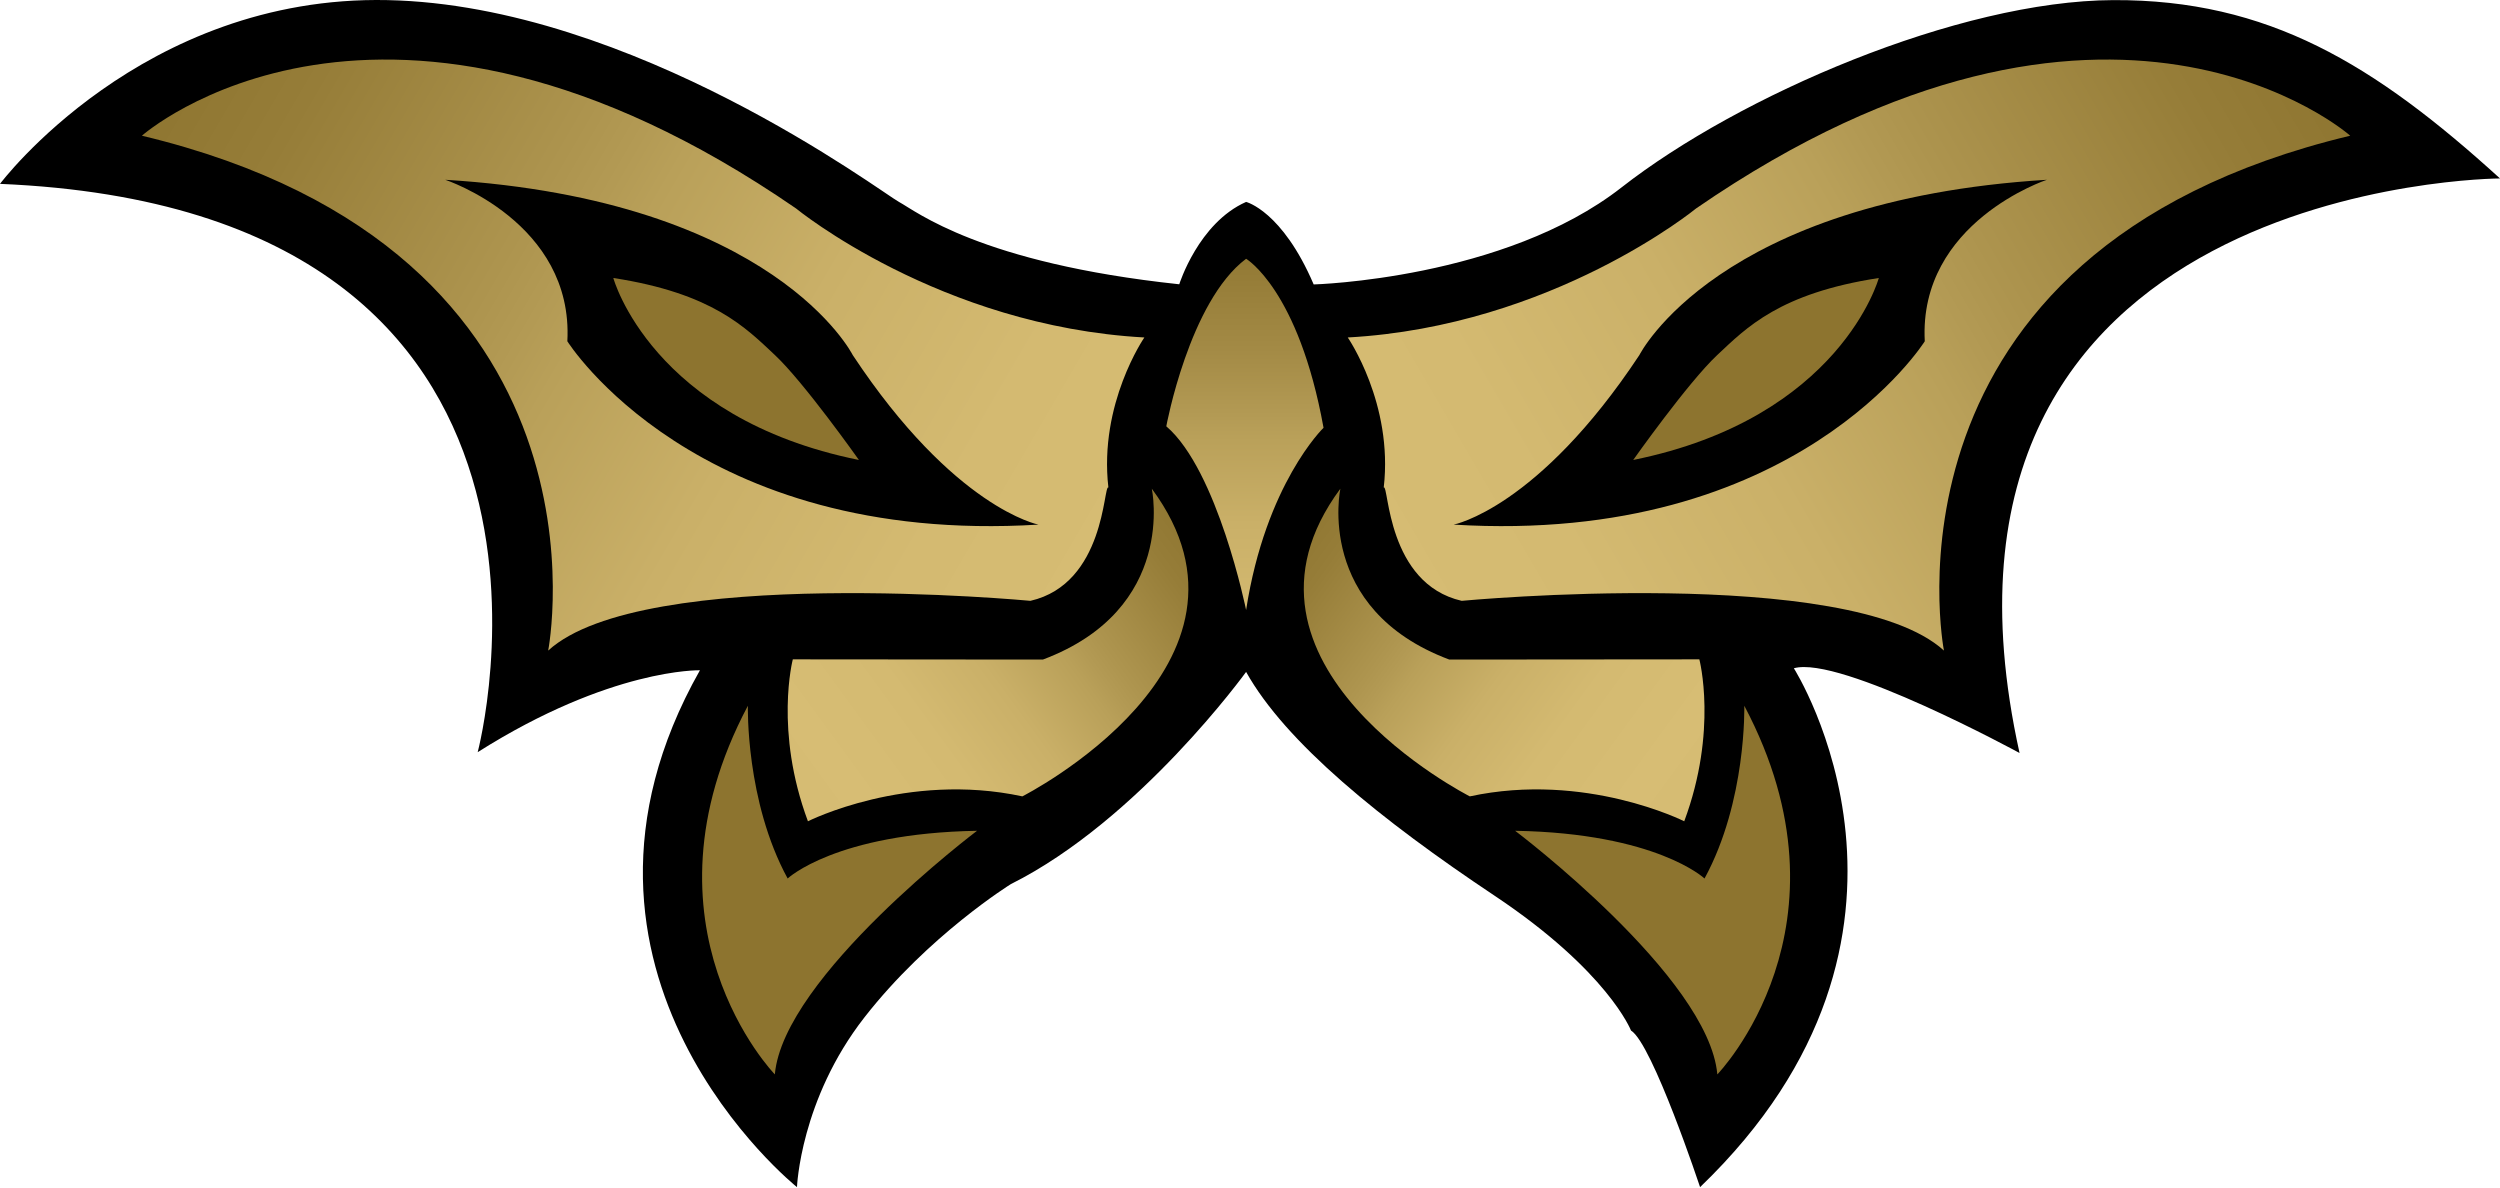
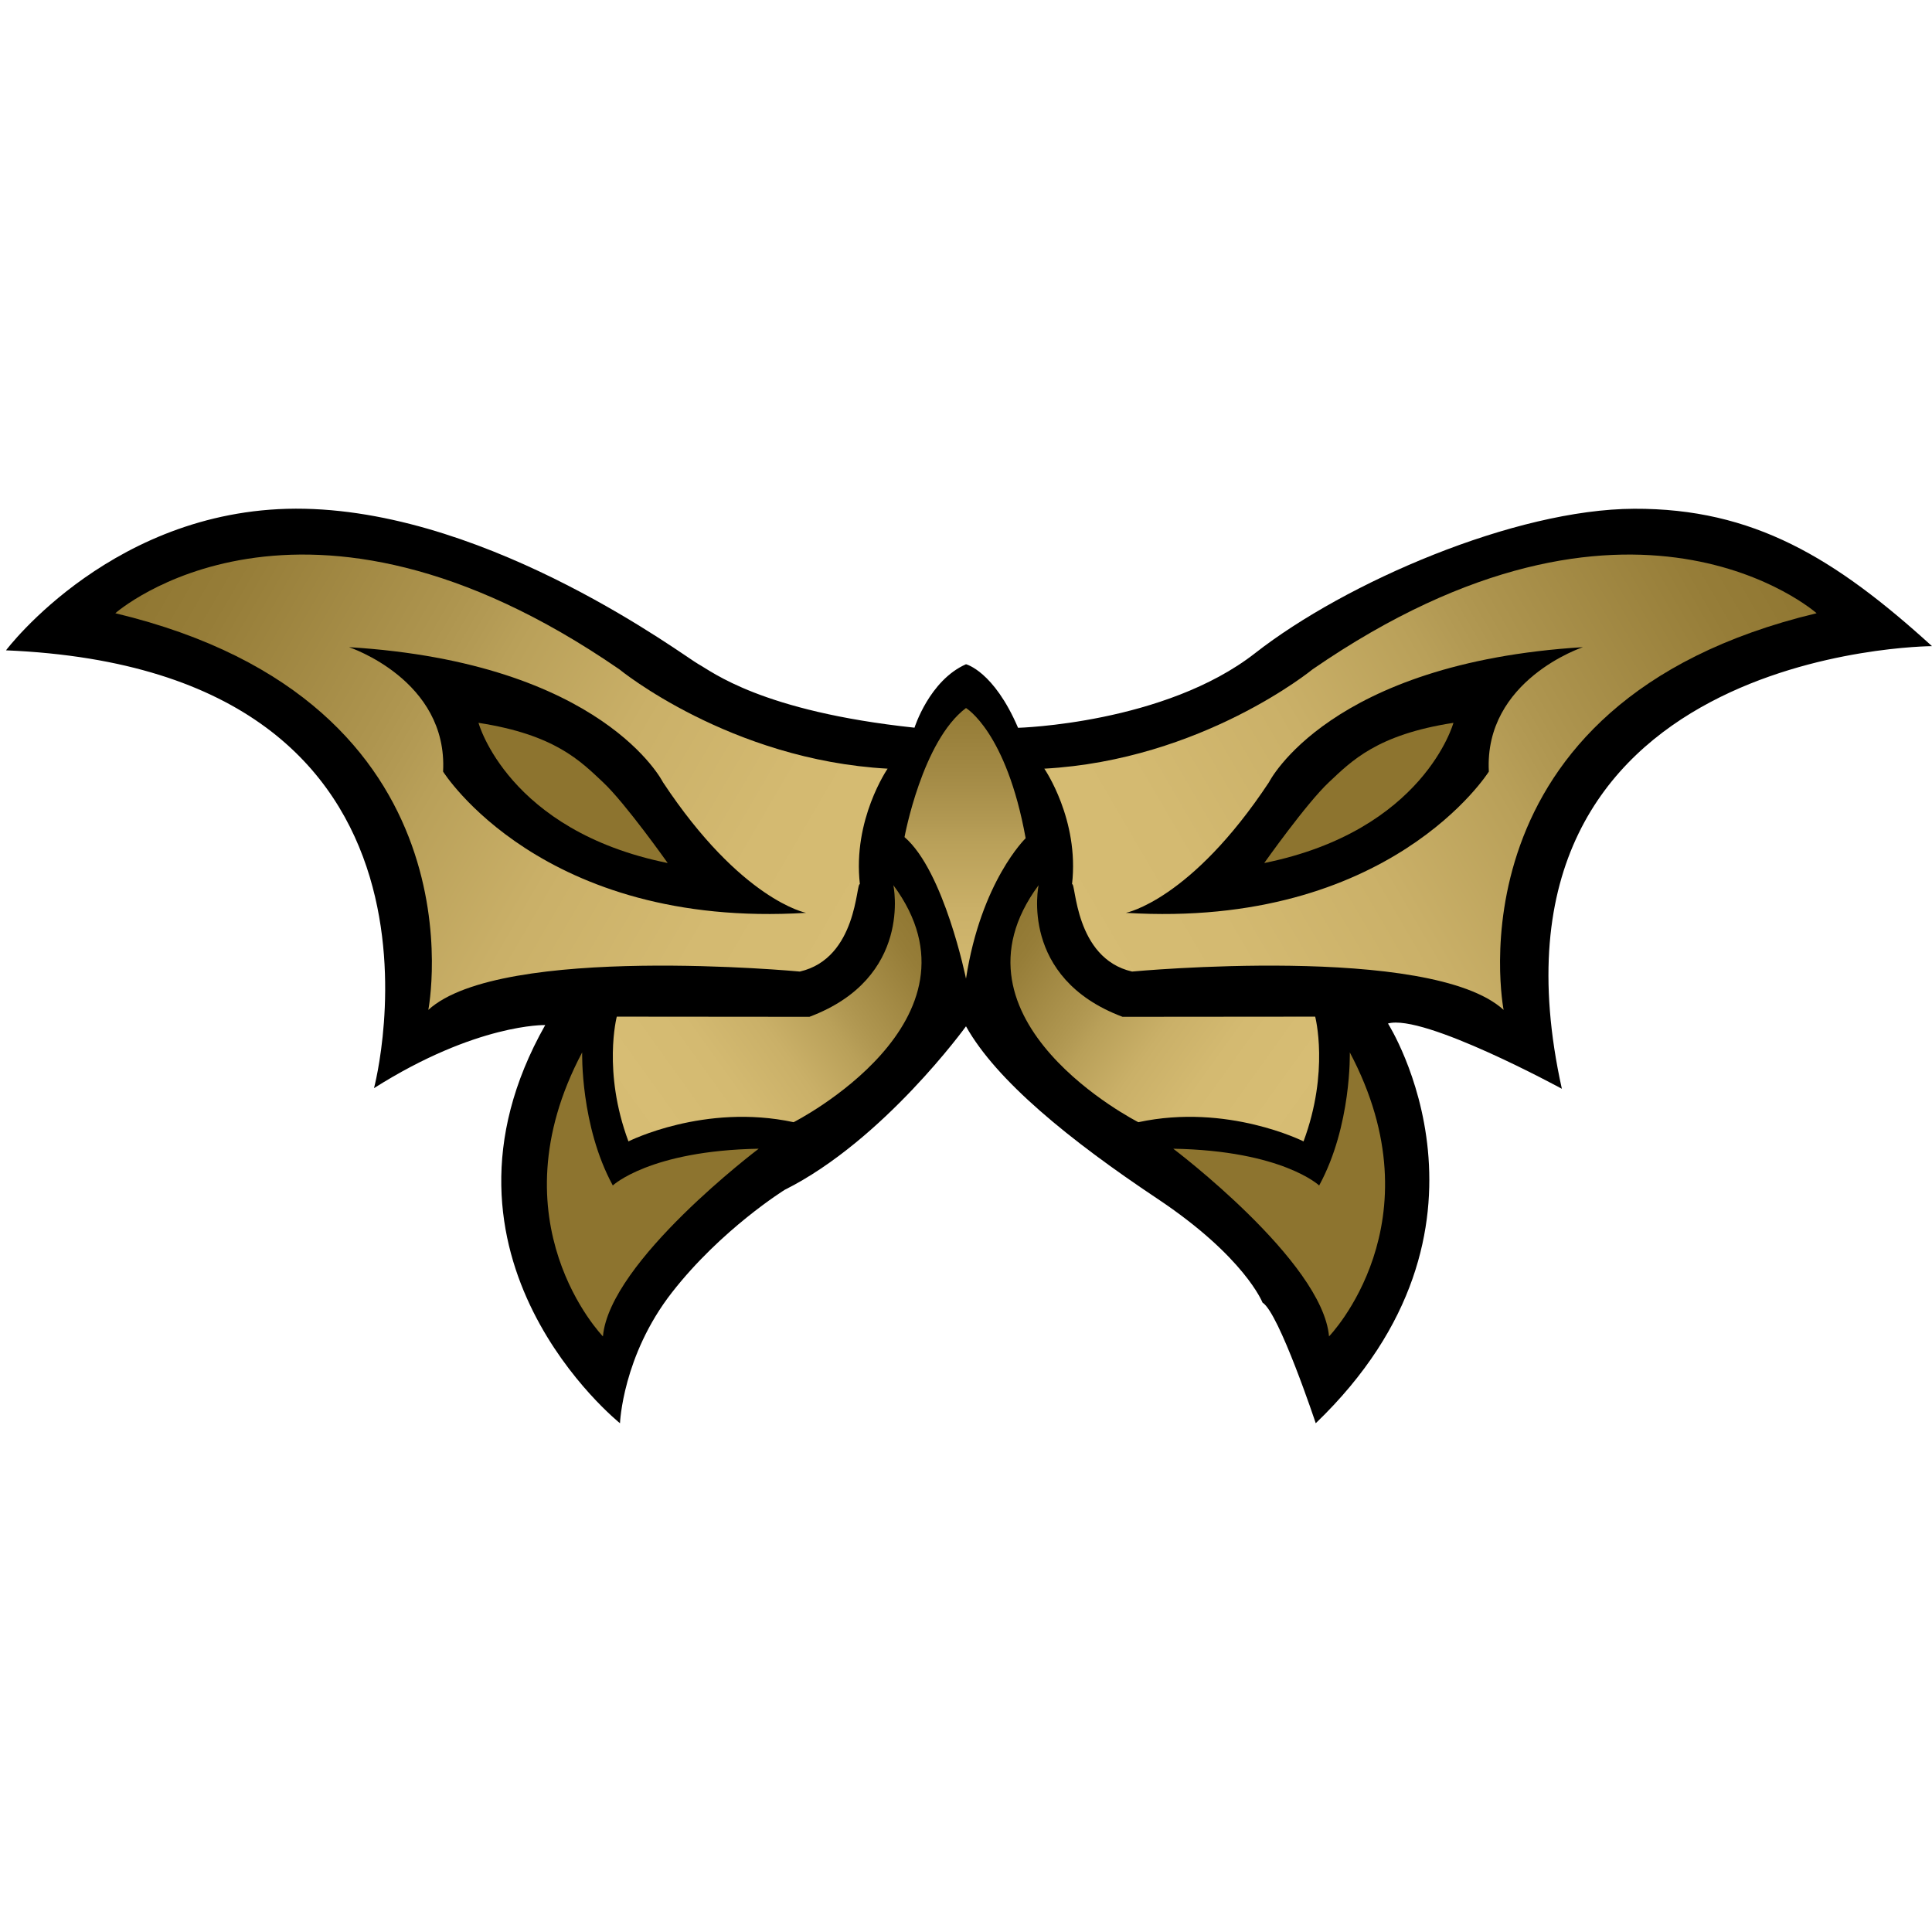
- <svg xmlns="http://www.w3.org/2000/svg" xmlns:xlink="http://www.w3.org/1999/xlink" id="Layer_2" width="610.097" height="289.706" viewBox="0 0 610.097 289.706">
-   <defs>
-     <style>.cls-1{fill:url(#linear-gradient-3);}.cls-1,.cls-2,.cls-3,.cls-4,.cls-5,.cls-6,.cls-7,.cls-8,.cls-9,.cls-10{fill-rule:evenodd;}.cls-2{fill:url(#linear-gradient-5);}.cls-3{fill:url(#linear-gradient-2);}.cls-4{fill:url(#linear-gradient-9);}.cls-5{fill:url(#linear-gradient-6);}.cls-6{fill:url(#linear-gradient-4);}.cls-8{fill:url(#linear-gradient-7);}.cls-9{fill:url(#linear-gradient-8);}.cls-10{fill:url(#linear-gradient);}</style>
-     <linearGradient id="linear-gradient" x1="-1.901" y1="540.826" x2="-.901" y2="540.826" gradientTransform="translate(-151293.158 272902.307) rotate(29.21101) scale(576.9469 -576.9469)" gradientUnits="userSpaceOnUse">
-       <stop offset="0" stop-color="#8d742f" />
-       <stop offset=".07" stop-color="#967d38" />
-       <stop offset=".18" stop-color="#ae954f" />
-       <stop offset=".2" stop-color="#b39a54" />
-       <stop offset=".22" stop-color="#b9a059" />
-       <stop offset=".3" stop-color="#cab068" />
-       <stop offset=".39" stop-color="#d4ba71" />
-       <stop offset=".5" stop-color="#d7bd74" />
-       <stop offset=".61" stop-color="#d4ba71" />
-       <stop offset=".7" stop-color="#cab068" />
-       <stop offset=".78" stop-color="#b9a059" />
-       <stop offset=".8" stop-color="#b39a54" />
-       <stop offset=".86" stop-color="#a38a45" />
-       <stop offset=".94" stop-color="#937a35" />
-       <stop offset="1" stop-color="#8d742f" />
-     </linearGradient>
-     <linearGradient id="linear-gradient-2" x1="-1.901" y1="540.866" x2="-.901" y2="540.866" gradientTransform="translate(263.6358 24108.592) scale(59.93475 -44.40758)" gradientUnits="userSpaceOnUse">
-       <stop offset="0" stop-color="#8d742f" />
-       <stop offset="1" stop-color="#8d742f" />
-     </linearGradient>
-     <linearGradient id="linear-gradient-3" gradientTransform="translate(151901.333 272902.307) rotate(150.789) scale(576.9469)" xlink:href="#linear-gradient" />
-     <linearGradient id="linear-gradient-4" gradientTransform="translate(344.539 24108.592) rotate(-180) scale(59.93475 44.40758)" xlink:href="#linear-gradient-2" />
-     <linearGradient id="linear-gradient-5" y1="540.87" y2="540.87" gradientTransform="translate(145627.482 473.9855) rotate(-89.73596) scale(268.6855 -268.6855)" xlink:href="#linear-gradient" />
-     <linearGradient id="linear-gradient-6" y1="540.909" y2="540.909" gradientTransform="translate(-69153.362 -95783.418) rotate(144.2934) scale(218.9131 -218.9131)" xlink:href="#linear-gradient" />
-     <linearGradient id="linear-gradient-7" y1="540.909" y2="540.909" gradientTransform="translate(69761.549 -95783.418) rotate(35.70664) scale(218.9131)" xlink:href="#linear-gradient" />
-     <linearGradient id="linear-gradient-8" x1="-1.901" y1="540.866" x2="-.901" y2="540.866" gradientTransform="translate(298.913 48877.665) scale(67.09479 -89.96767)" xlink:href="#linear-gradient-2" />
-     <linearGradient id="linear-gradient-9" x1="-1.901" y1="540.866" x2="-.901" y2="540.866" gradientTransform="translate(309.2739 48877.665) rotate(-180) scale(67.09479 89.96767)" xlink:href="#linear-gradient-2" />
-   </defs>
-   <g id="Layer_1-2">
-     <g id="R">
-       <path class="cls-7" d="M116.574,183.559S151.806,51.256,0,44.871C0,44.871,34.596-1.245,94.572.026c59.976,1.271,120.595,46.981,124.811,49.251,4.217,2.269,19.774,14.913,68.403,20.099,0,0,4.682-14.963,16.31-20.099,0,0,8.795,2.162,16.494,20.138,0,0,46.481-1.274,75.111-23.664C424.336,23.361,477.923.182,515.726.026c37.81-.156,63.697,15.627,94.371,43.523,0,0-148.19.565-117.247,140.212,0,0-43.837-23.889-55.08-20.677,0,0,41.347,64.881-22.883,126.622,0,0-11.64-35.007-16.86-38.218,0,0-5.618-14.452-33.317-32.918-27.699-18.466-50.968-37.334-60.612-54.597,0,0-26.102,36.13-57.412,51.786,0,0-20.074,12.444-35.728,32.517-15.661,20.072-16.463,41.43-16.463,41.43,0,0-65.435-52.269-23.684-126.134,0,0-21.757-.571-54.235,19.987Z" />
-       <path class="cls-10" d="M133.779,158.766s19.039-97.361-99.15-125.648c0,0,58.507-51.898,159.64,17.756,0,0,35.025,28.727,85.001,31.482,0,0-11.138,16.134-8.782,36.598-1.242-.747-.759,23.475-19.021,27.672,0,0-94.628-8.933-117.688,12.14ZM108.65,43.87s31.359,10.35,29.805,39.412c0,0,31.236,49.88,114.976,44.744,0,0-20.545-3.925-45.331-41.375,0,0-18.923-37.838-99.45-42.78Z" />
-       <path class="cls-3" d="M149.673,67.841s9.315,34.16,59.933,44.408c0,0-13.354-18.901-20.496-25.599-7.142-6.698-15.214-15.083-39.437-18.809Z" />
-       <path class="cls-1" d="M474.396,158.766s-19.039-97.361,99.15-125.648c0,0-58.507-51.898-159.64,17.756,0,0-35.025,28.727-85.001,31.482,0,0,11.138,16.134,8.782,36.598,1.242-.747.759,23.475,19.021,27.672,0,0,94.628-8.933,117.688,12.14ZM499.524,43.87s-31.359,10.35-29.805,39.412c0,0-31.236,49.88-114.976,44.744,0,0,20.545-3.925,45.331-41.375,0,0,18.923-37.838,99.45-42.78Z" />
-       <path class="cls-6" d="M458.502,67.841s-9.315,34.16-59.933,44.408c0,0,13.354-18.901,20.496-25.599,7.142-6.698,15.214-15.083,39.437-18.809Z" />
-       <path class="cls-2" d="M284.623,104.035s5.594-30.485,19.474-40.886c0,0,12.803,7.532,18.898,41.245,0,0-14.125,13.628-18.898,44.472,0,0-6.922-34.071-19.474-44.83Z" />
-       <path class="cls-5" d="M193.478,160.908s-4.559,17.37,3.69,39.517c0,0,24.1-12.159,52.326-6.08,0,0,63.391-32.14,31.591-75.084,0,0,6.322,29.347-26.579,41.699l-61.029-.053Z" />
-       <path class="cls-8" d="M414.709,160.908s4.559,17.37-3.69,39.517c0,0-24.1-12.159-52.326-6.08,0,0-63.391-32.14-31.591-75.084,0,0-6.322,29.347,26.579,41.699l61.029-.053Z" />
-       <path class="cls-9" d="M189.09,262.197s-35.104-36.124-6.579-89.968c0,0-.606,23.233,9.706,42.159,0,0,11.677-11.034,46.218-11.643,0,0-47.252,35.632-49.345,59.452Z" />
-       <path class="cls-4" d="M419.097,262.197s35.104-36.124,6.579-89.968c0,0,.606,23.233-9.706,42.159,0,0-11.677-11.034-46.218-11.643,0,0,47.252,35.632,49.345,59.452Z" />
+ <svg xmlns="http://www.w3.org/2000/svg" width="100%" height="100%" viewBox="0 0 1000 1000" version="1.1" xml:space="preserve" style="fill-rule:evenodd;clip-rule:evenodd;stroke-linejoin:round;stroke-miterlimit:2;">
+   <g transform="matrix(1,0,0,1,-2416,0)">
+     <g id="R" transform="matrix(1,0,0,1,-0.333333,0)">
+       <rect x="2416.33" y="0" width="1000" height="1000" style="fill:none;" />
+       <g transform="matrix(1,0,0,1,-1207.67,0)">
+         <path d="M3817.59,563.224C3817.59,563.224 3875.16,347.042 3627.11,336.609C3627.11,336.609 3683.64,261.257 3781.64,263.333C3879.64,265.41 3978.69,340.1 3985.58,343.808C3992.47,347.516 4017.89,368.175 4097.35,376.65C4097.35,376.65 4105,352.2 4124,343.808C4124,343.808 4138.37,347.341 4150.95,376.713C4150.95,376.713 4226.9,374.632 4273.68,338.047C4320.47,301.462 4408.03,263.589 4469.8,263.333C4531.58,263.078 4573.88,288.867 4624,334.449C4624,334.449 4381.86,335.373 4432.42,563.554C4432.42,563.554 4360.79,524.52 4342.42,529.768C4342.42,529.768 4409.98,635.783 4305.03,736.667C4305.03,736.667 4286.01,679.466 4277.48,674.219C4277.48,674.219 4268.3,650.604 4223.04,620.431C4177.78,590.257 4139.76,559.427 4124,531.221C4124,531.221 4081.35,590.257 4030.19,615.839C4030.19,615.839 3997.39,636.173 3971.81,668.971C3946.22,701.768 3944.91,736.667 3944.91,736.667C3944.91,736.667 3837.99,651.26 3906.21,530.565C3906.21,530.565 3870.66,529.632 3817.59,563.224Z" />
+       </g>
+       <g transform="matrix(1,0,0,1,-1208,0)">
+         <g transform="matrix(1,0,0,1,0.333333,0)">
+           <path d="M3845.7,522.713C3845.7,522.713 3876.81,363.626 3683.69,317.406C3683.69,317.406 3779.29,232.606 3944.54,346.419C3944.54,346.419 4001.77,393.359 4083.43,397.86C4083.43,397.86 4065.23,424.223 4069.08,457.66C4067.05,456.439 4067.84,496.018 4038,502.876C4038,502.876 3883.38,488.28 3845.7,522.713ZM3804.64,334.974C3804.64,334.974 3855.88,351.885 3853.34,399.372C3853.34,399.372 3904.38,480.875 4041.21,472.483C4041.21,472.483 4007.64,466.07 3967.14,404.876C3967.14,404.876 3936.22,343.05 3804.64,334.974Z" style="fill:url(#_Linear1);" />
+         </g>
+         <g transform="matrix(1,0,0,1,0.333333,0)">
+           <path d="M3871.67,374.142C3871.67,374.142 3886.89,429.959 3969.6,446.704C3969.6,446.704 3947.78,415.82 3936.11,404.876C3924.44,393.932 3911.25,380.231 3871.67,374.142Z" style="fill:url(#_Linear2);" />
+         </g>
+       </g>
+       <g transform="matrix(-1,0,0,1,7040.63,0)">
+         <g transform="matrix(1,0,0,1,0.333333,0)">
+           <path d="M3845.7,522.713C3845.7,522.713 3876.81,363.626 3683.69,317.406C3683.69,317.406 3779.29,232.606 3944.54,346.419C3944.54,346.419 4001.77,393.359 4083.43,397.86C4083.43,397.86 4065.23,424.223 4069.08,457.66C4067.05,456.439 4067.84,496.018 4038,502.876C4038,502.876 3883.38,488.28 3845.7,522.713ZM3804.64,334.974C3804.64,334.974 3855.88,351.885 3853.34,399.372C3853.34,399.372 3904.38,480.875 4041.21,472.483C4041.21,472.483 4007.64,466.07 3967.14,404.876C3967.14,404.876 3936.22,343.05 3804.64,334.974Z" style="fill:url(#_Linear3);" />
+         </g>
+         <g transform="matrix(1,0,0,1,0.333333,0)">
+           <path d="M3871.67,374.142C3871.67,374.142 3886.89,429.959 3969.6,446.704C3969.6,446.704 3947.78,415.82 3936.11,404.876C3924.44,393.932 3911.25,380.231 3871.67,374.142Z" style="fill:url(#_Linear4);" />
+         </g>
+       </g>
+       <g transform="matrix(1,0,0,1,-1207.67,0)">
+         <path d="M4092.18,433.282C4092.18,433.282 4101.32,383.47 4124,366.475C4124,366.475 4144.92,378.782 4154.88,433.868C4154.88,433.868 4131.8,456.136 4124,506.534C4124,506.534 4112.69,450.862 4092.18,433.282Z" style="fill:url(#_Linear5);" />
+       </g>
+       <g transform="matrix(1,0,0,1,-1207.67,0)">
+         <path d="M3943.25,526.212C3943.25,526.212 3935.8,554.595 3949.28,590.783C3949.28,590.783 3988.66,570.915 4034.78,580.849C4034.78,580.849 4138.36,528.332 4086.4,458.162C4086.4,458.162 4096.73,506.114 4042.97,526.298L3943.25,526.212Z" style="fill:url(#_Linear6);" />
+       </g>
+       <g transform="matrix(-1,0,0,1,7040.32,0)">
+         <path d="M3943.25,526.212C3943.25,526.212 3935.8,554.595 3949.28,590.783C3949.28,590.783 3988.66,570.915 4034.78,580.849C4034.78,580.849 4138.36,528.332 4086.4,458.162C4086.4,458.162 4096.73,506.114 4042.97,526.298L3943.25,526.212Z" style="fill:url(#_Linear7);" />
+       </g>
+       <g transform="matrix(1,0,0,1,-1207.67,0)">
+         <path d="M3936.08,691.718C3936.08,691.718 3878.72,632.692 3925.33,544.712C3925.33,544.712 3924.34,582.674 3941.19,613.599C3941.19,613.599 3960.27,595.57 4016.71,594.575C4016.71,594.575 3939.5,652.797 3936.08,691.718Z" style="fill:url(#_Linear8);" />
+       </g>
+       <g transform="matrix(-1,0,0,1,7040.32,0)">
+         <path d="M3936.08,691.718C3936.08,691.718 3878.72,632.692 3925.33,544.712C3925.33,544.712 3924.34,582.674 3941.19,613.599C3941.19,613.599 3960.27,595.57 4016.71,594.575C4016.71,594.575 3939.5,652.797 3936.08,691.718Z" style="fill:url(#_Linear9);" />
+       </g>
    </g>
  </g>
+   <defs>
+     <linearGradient id="_Linear1" x1="0" y1="0" x2="1" y2="0" gradientUnits="userSpaceOnUse" gradientTransform="matrix(822.836,460.075,-460.075,822.836,3690.4,263.291)">
+       <stop offset="0" style="stop-color:rgb(141,116,47);stop-opacity:1" />
+       <stop offset="0.07" style="stop-color:rgb(150,125,56);stop-opacity:1" />
+       <stop offset="0.18" style="stop-color:rgb(174,149,79);stop-opacity:1" />
+       <stop offset="0.2" style="stop-color:rgb(179,154,84);stop-opacity:1" />
+       <stop offset="0.22" style="stop-color:rgb(185,160,89);stop-opacity:1" />
+       <stop offset="0.3" style="stop-color:rgb(202,176,104);stop-opacity:1" />
+       <stop offset="0.39" style="stop-color:rgb(212,186,113);stop-opacity:1" />
+       <stop offset="0.5" style="stop-color:rgb(215,189,116);stop-opacity:1" />
+       <stop offset="0.61" style="stop-color:rgb(212,186,113);stop-opacity:1" />
+       <stop offset="0.7" style="stop-color:rgb(202,176,104);stop-opacity:1" />
+       <stop offset="0.78" style="stop-color:rgb(185,160,89);stop-opacity:1" />
+       <stop offset="0.8" style="stop-color:rgb(179,154,84);stop-opacity:1" />
+       <stop offset="0.86" style="stop-color:rgb(163,138,69);stop-opacity:1" />
+       <stop offset="0.94" style="stop-color:rgb(147,122,53);stop-opacity:1" />
+       <stop offset="1" style="stop-color:rgb(141,116,47);stop-opacity:1" />
+     </linearGradient>
+     <linearGradient id="_Linear2" x1="0" y1="0" x2="1" y2="0" gradientUnits="userSpaceOnUse" gradientTransform="matrix(97.9326,0,0,72.5614,3871.67,410.423)">
+       <stop offset="0" style="stop-color:rgb(141,116,47);stop-opacity:1" />
+       <stop offset="1" style="stop-color:rgb(141,116,47);stop-opacity:1" />
+     </linearGradient>
+     <linearGradient id="_Linear3" x1="0" y1="0" x2="1" y2="0" gradientUnits="userSpaceOnUse" gradientTransform="matrix(822.836,460.075,-460.075,822.836,3690.4,263.291)">
+       <stop offset="0" style="stop-color:rgb(141,116,47);stop-opacity:1" />
+       <stop offset="0.07" style="stop-color:rgb(150,125,56);stop-opacity:1" />
+       <stop offset="0.18" style="stop-color:rgb(174,149,79);stop-opacity:1" />
+       <stop offset="0.2" style="stop-color:rgb(179,154,84);stop-opacity:1" />
+       <stop offset="0.22" style="stop-color:rgb(185,160,89);stop-opacity:1" />
+       <stop offset="0.3" style="stop-color:rgb(202,176,104);stop-opacity:1" />
+       <stop offset="0.39" style="stop-color:rgb(212,186,113);stop-opacity:1" />
+       <stop offset="0.5" style="stop-color:rgb(215,189,116);stop-opacity:1" />
+       <stop offset="0.61" style="stop-color:rgb(212,186,113);stop-opacity:1" />
+       <stop offset="0.7" style="stop-color:rgb(202,176,104);stop-opacity:1" />
+       <stop offset="0.78" style="stop-color:rgb(185,160,89);stop-opacity:1" />
+       <stop offset="0.8" style="stop-color:rgb(179,154,84);stop-opacity:1" />
+       <stop offset="0.86" style="stop-color:rgb(163,138,69);stop-opacity:1" />
+       <stop offset="0.94" style="stop-color:rgb(147,122,53);stop-opacity:1" />
+       <stop offset="1" style="stop-color:rgb(141,116,47);stop-opacity:1" />
+     </linearGradient>
+     <linearGradient id="_Linear4" x1="0" y1="0" x2="1" y2="0" gradientUnits="userSpaceOnUse" gradientTransform="matrix(97.9326,0,0,72.5614,3871.67,410.423)">
+       <stop offset="0" style="stop-color:rgb(141,116,47);stop-opacity:1" />
+       <stop offset="1" style="stop-color:rgb(141,116,47);stop-opacity:1" />
+     </linearGradient>
+     <linearGradient id="_Linear5" x1="0" y1="0" x2="1" y2="0" gradientUnits="userSpaceOnUse" gradientTransform="matrix(2.02322,-439.024,439.024,2.02322,4123.53,778.269)">
+       <stop offset="0" style="stop-color:rgb(141,116,47);stop-opacity:1" />
+       <stop offset="0.07" style="stop-color:rgb(150,125,56);stop-opacity:1" />
+       <stop offset="0.18" style="stop-color:rgb(174,149,79);stop-opacity:1" />
+       <stop offset="0.2" style="stop-color:rgb(179,154,84);stop-opacity:1" />
+       <stop offset="0.22" style="stop-color:rgb(185,160,89);stop-opacity:1" />
+       <stop offset="0.3" style="stop-color:rgb(202,176,104);stop-opacity:1" />
+       <stop offset="0.39" style="stop-color:rgb(212,186,113);stop-opacity:1" />
+       <stop offset="0.5" style="stop-color:rgb(215,189,116);stop-opacity:1" />
+       <stop offset="0.61" style="stop-color:rgb(212,186,113);stop-opacity:1" />
+       <stop offset="0.7" style="stop-color:rgb(202,176,104);stop-opacity:1" />
+       <stop offset="0.78" style="stop-color:rgb(185,160,89);stop-opacity:1" />
+       <stop offset="0.8" style="stop-color:rgb(179,154,84);stop-opacity:1" />
+       <stop offset="0.86" style="stop-color:rgb(163,138,69);stop-opacity:1" />
+       <stop offset="0.94" style="stop-color:rgb(147,122,53);stop-opacity:1" />
+       <stop offset="1" style="stop-color:rgb(141,116,47);stop-opacity:1" />
+     </linearGradient>
+     <linearGradient id="_Linear6" x1="0" y1="0" x2="1" y2="0" gradientUnits="userSpaceOnUse" gradientTransform="matrix(-290.459,208.767,-208.767,-290.459,4098.68,456.874)">
+       <stop offset="0" style="stop-color:rgb(141,116,47);stop-opacity:1" />
+       <stop offset="0.07" style="stop-color:rgb(150,125,56);stop-opacity:1" />
+       <stop offset="0.18" style="stop-color:rgb(174,149,79);stop-opacity:1" />
+       <stop offset="0.2" style="stop-color:rgb(179,154,84);stop-opacity:1" />
+       <stop offset="0.22" style="stop-color:rgb(185,160,89);stop-opacity:1" />
+       <stop offset="0.3" style="stop-color:rgb(202,176,104);stop-opacity:1" />
+       <stop offset="0.39" style="stop-color:rgb(212,186,113);stop-opacity:1" />
+       <stop offset="0.5" style="stop-color:rgb(215,189,116);stop-opacity:1" />
+       <stop offset="0.61" style="stop-color:rgb(212,186,113);stop-opacity:1" />
+       <stop offset="0.7" style="stop-color:rgb(202,176,104);stop-opacity:1" />
+       <stop offset="0.78" style="stop-color:rgb(185,160,89);stop-opacity:1" />
+       <stop offset="0.8" style="stop-color:rgb(179,154,84);stop-opacity:1" />
+       <stop offset="0.86" style="stop-color:rgb(163,138,69);stop-opacity:1" />
+       <stop offset="0.94" style="stop-color:rgb(147,122,53);stop-opacity:1" />
+       <stop offset="1" style="stop-color:rgb(141,116,47);stop-opacity:1" />
+     </linearGradient>
+     <linearGradient id="_Linear7" x1="0" y1="0" x2="1" y2="0" gradientUnits="userSpaceOnUse" gradientTransform="matrix(-290.459,208.767,-208.767,-290.459,4098.68,456.874)">
+       <stop offset="0" style="stop-color:rgb(141,116,47);stop-opacity:1" />
+       <stop offset="0.07" style="stop-color:rgb(150,125,56);stop-opacity:1" />
+       <stop offset="0.18" style="stop-color:rgb(174,149,79);stop-opacity:1" />
+       <stop offset="0.2" style="stop-color:rgb(179,154,84);stop-opacity:1" />
+       <stop offset="0.22" style="stop-color:rgb(185,160,89);stop-opacity:1" />
+       <stop offset="0.3" style="stop-color:rgb(202,176,104);stop-opacity:1" />
+       <stop offset="0.39" style="stop-color:rgb(212,186,113);stop-opacity:1" />
+       <stop offset="0.5" style="stop-color:rgb(215,189,116);stop-opacity:1" />
+       <stop offset="0.61" style="stop-color:rgb(212,186,113);stop-opacity:1" />
+       <stop offset="0.7" style="stop-color:rgb(202,176,104);stop-opacity:1" />
+       <stop offset="0.78" style="stop-color:rgb(185,160,89);stop-opacity:1" />
+       <stop offset="0.8" style="stop-color:rgb(179,154,84);stop-opacity:1" />
+       <stop offset="0.86" style="stop-color:rgb(163,138,69);stop-opacity:1" />
+       <stop offset="0.94" style="stop-color:rgb(147,122,53);stop-opacity:1" />
+       <stop offset="1" style="stop-color:rgb(141,116,47);stop-opacity:1" />
+     </linearGradient>
+     <linearGradient id="_Linear8" x1="0" y1="0" x2="1" y2="0" gradientUnits="userSpaceOnUse" gradientTransform="matrix(109.632,0,0,147.006,3907.07,618.215)">
+       <stop offset="0" style="stop-color:rgb(141,116,47);stop-opacity:1" />
+       <stop offset="1" style="stop-color:rgb(141,116,47);stop-opacity:1" />
+     </linearGradient>
+     <linearGradient id="_Linear9" x1="0" y1="0" x2="1" y2="0" gradientUnits="userSpaceOnUse" gradientTransform="matrix(109.632,0,0,147.006,3907.07,618.215)">
+       <stop offset="0" style="stop-color:rgb(141,116,47);stop-opacity:1" />
+       <stop offset="1" style="stop-color:rgb(141,116,47);stop-opacity:1" />
+     </linearGradient>
+   </defs>
</svg>
